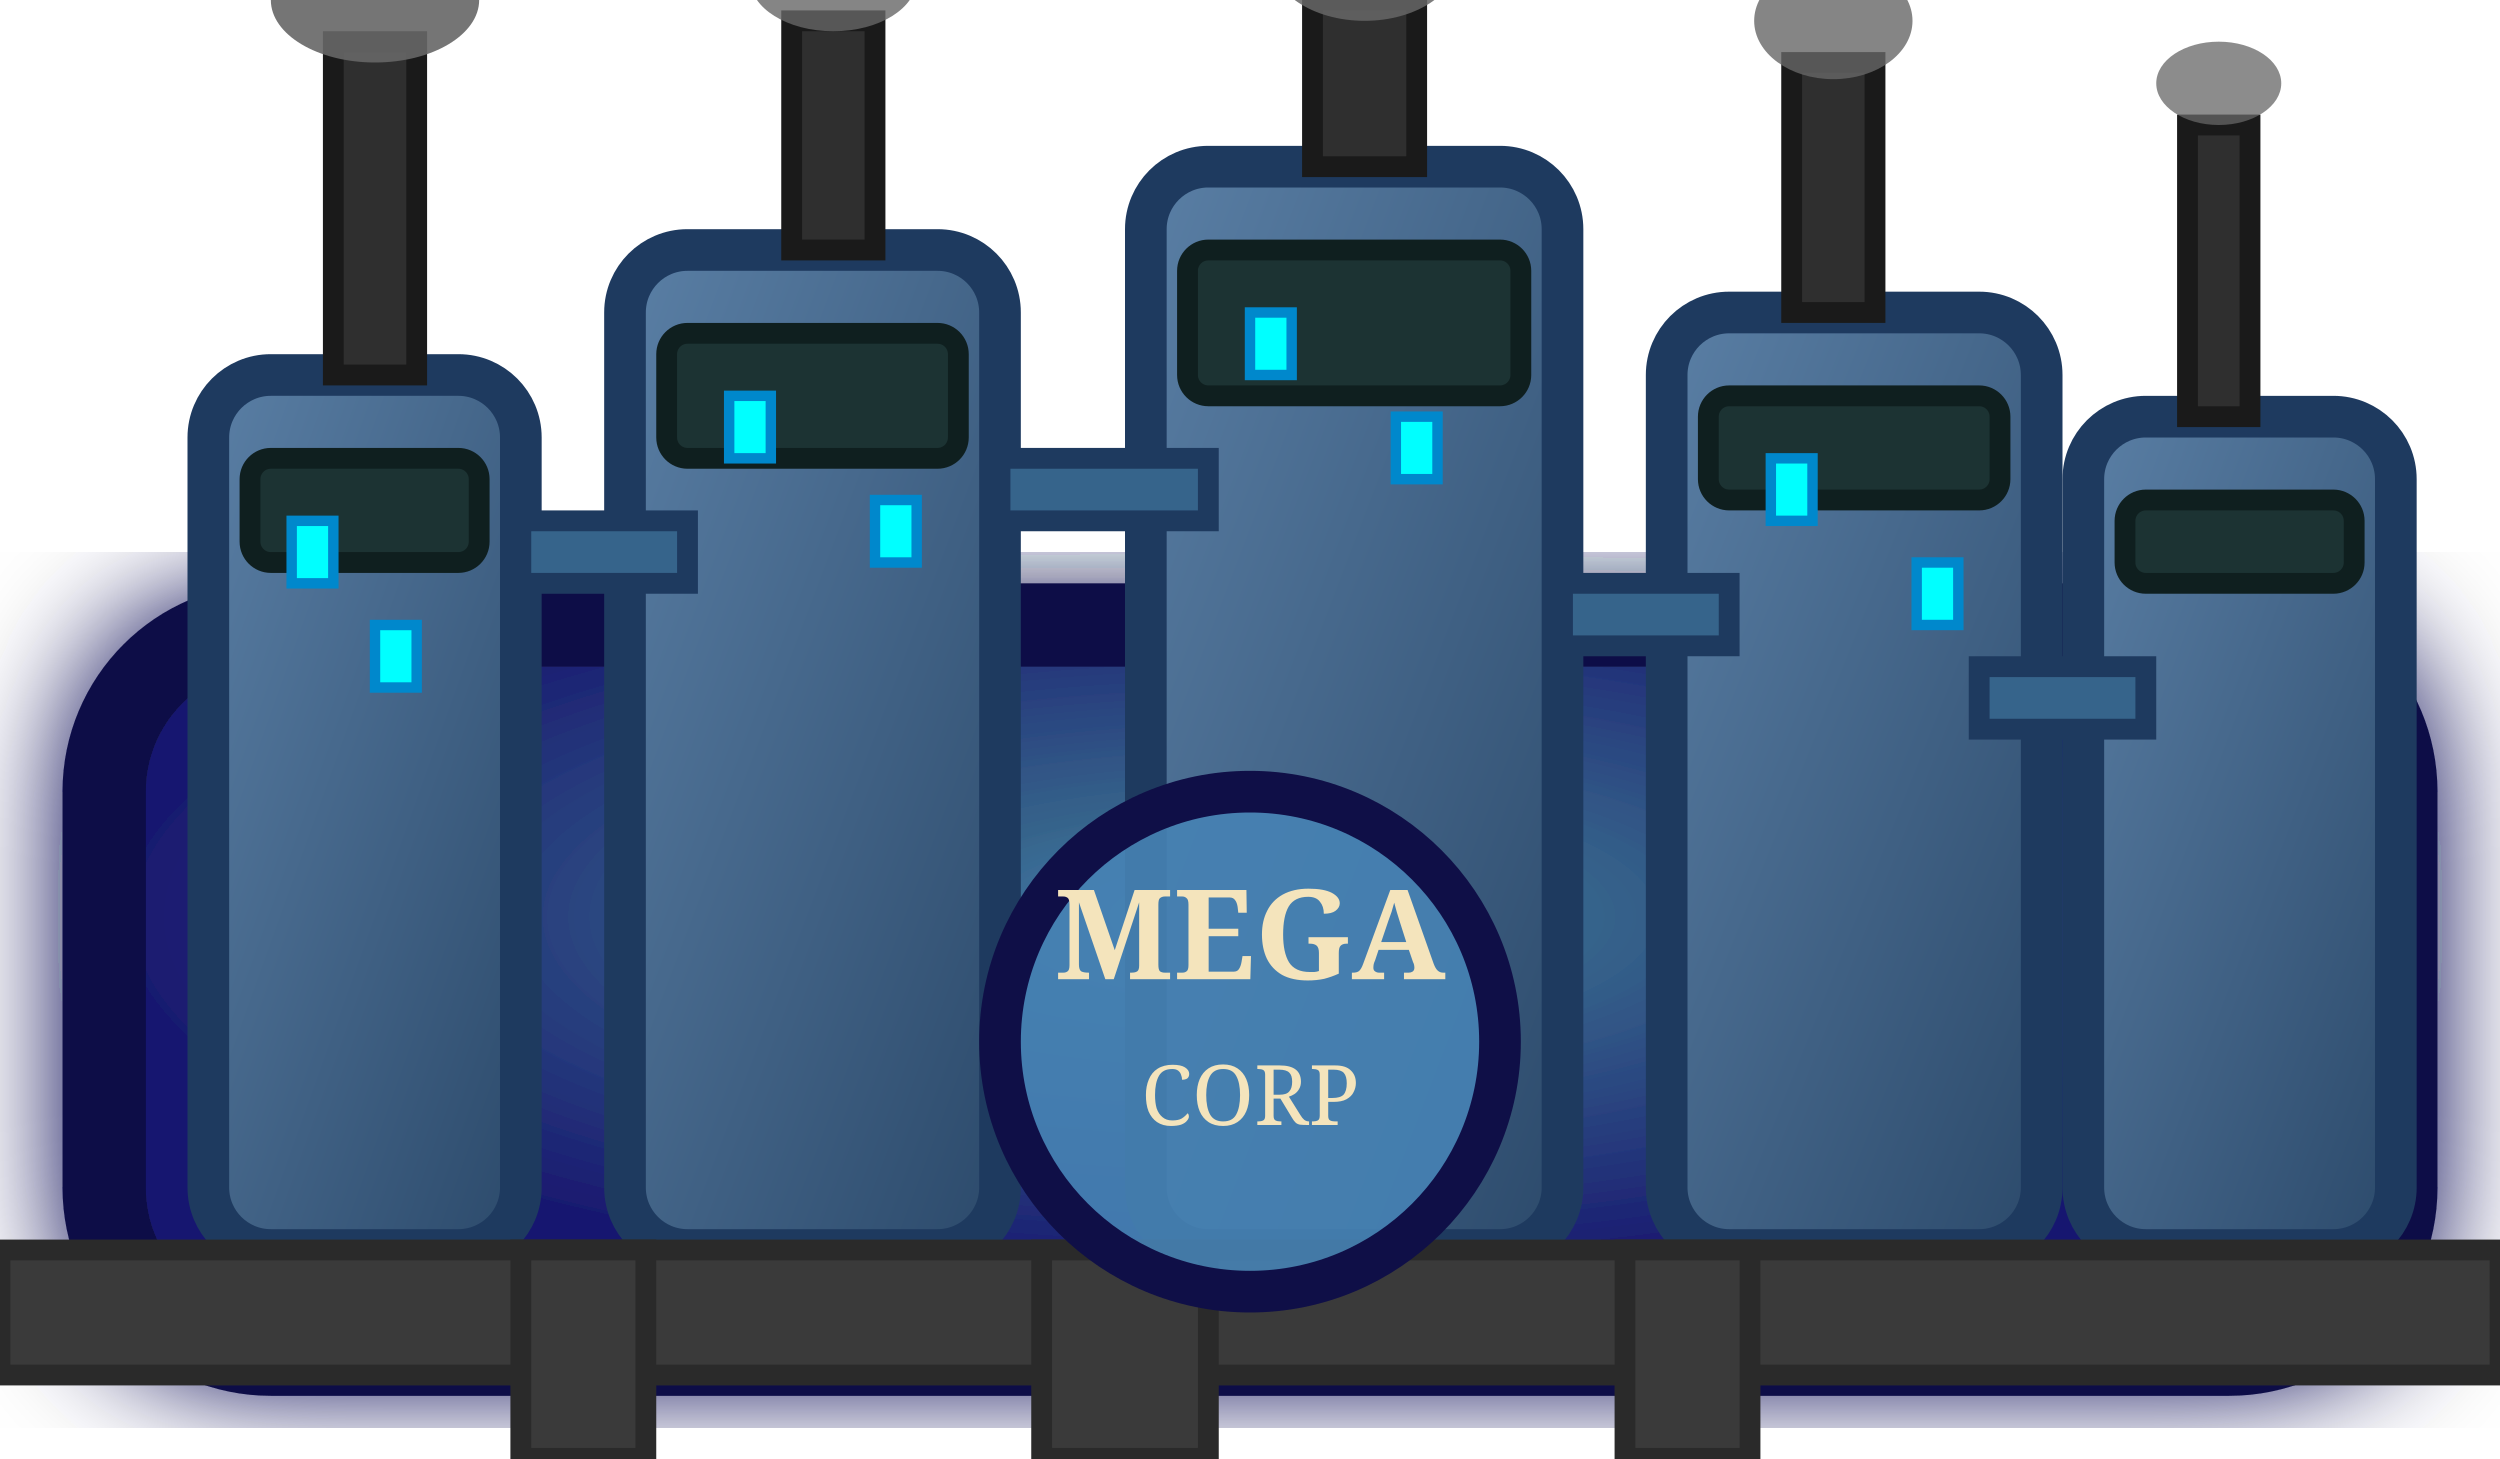
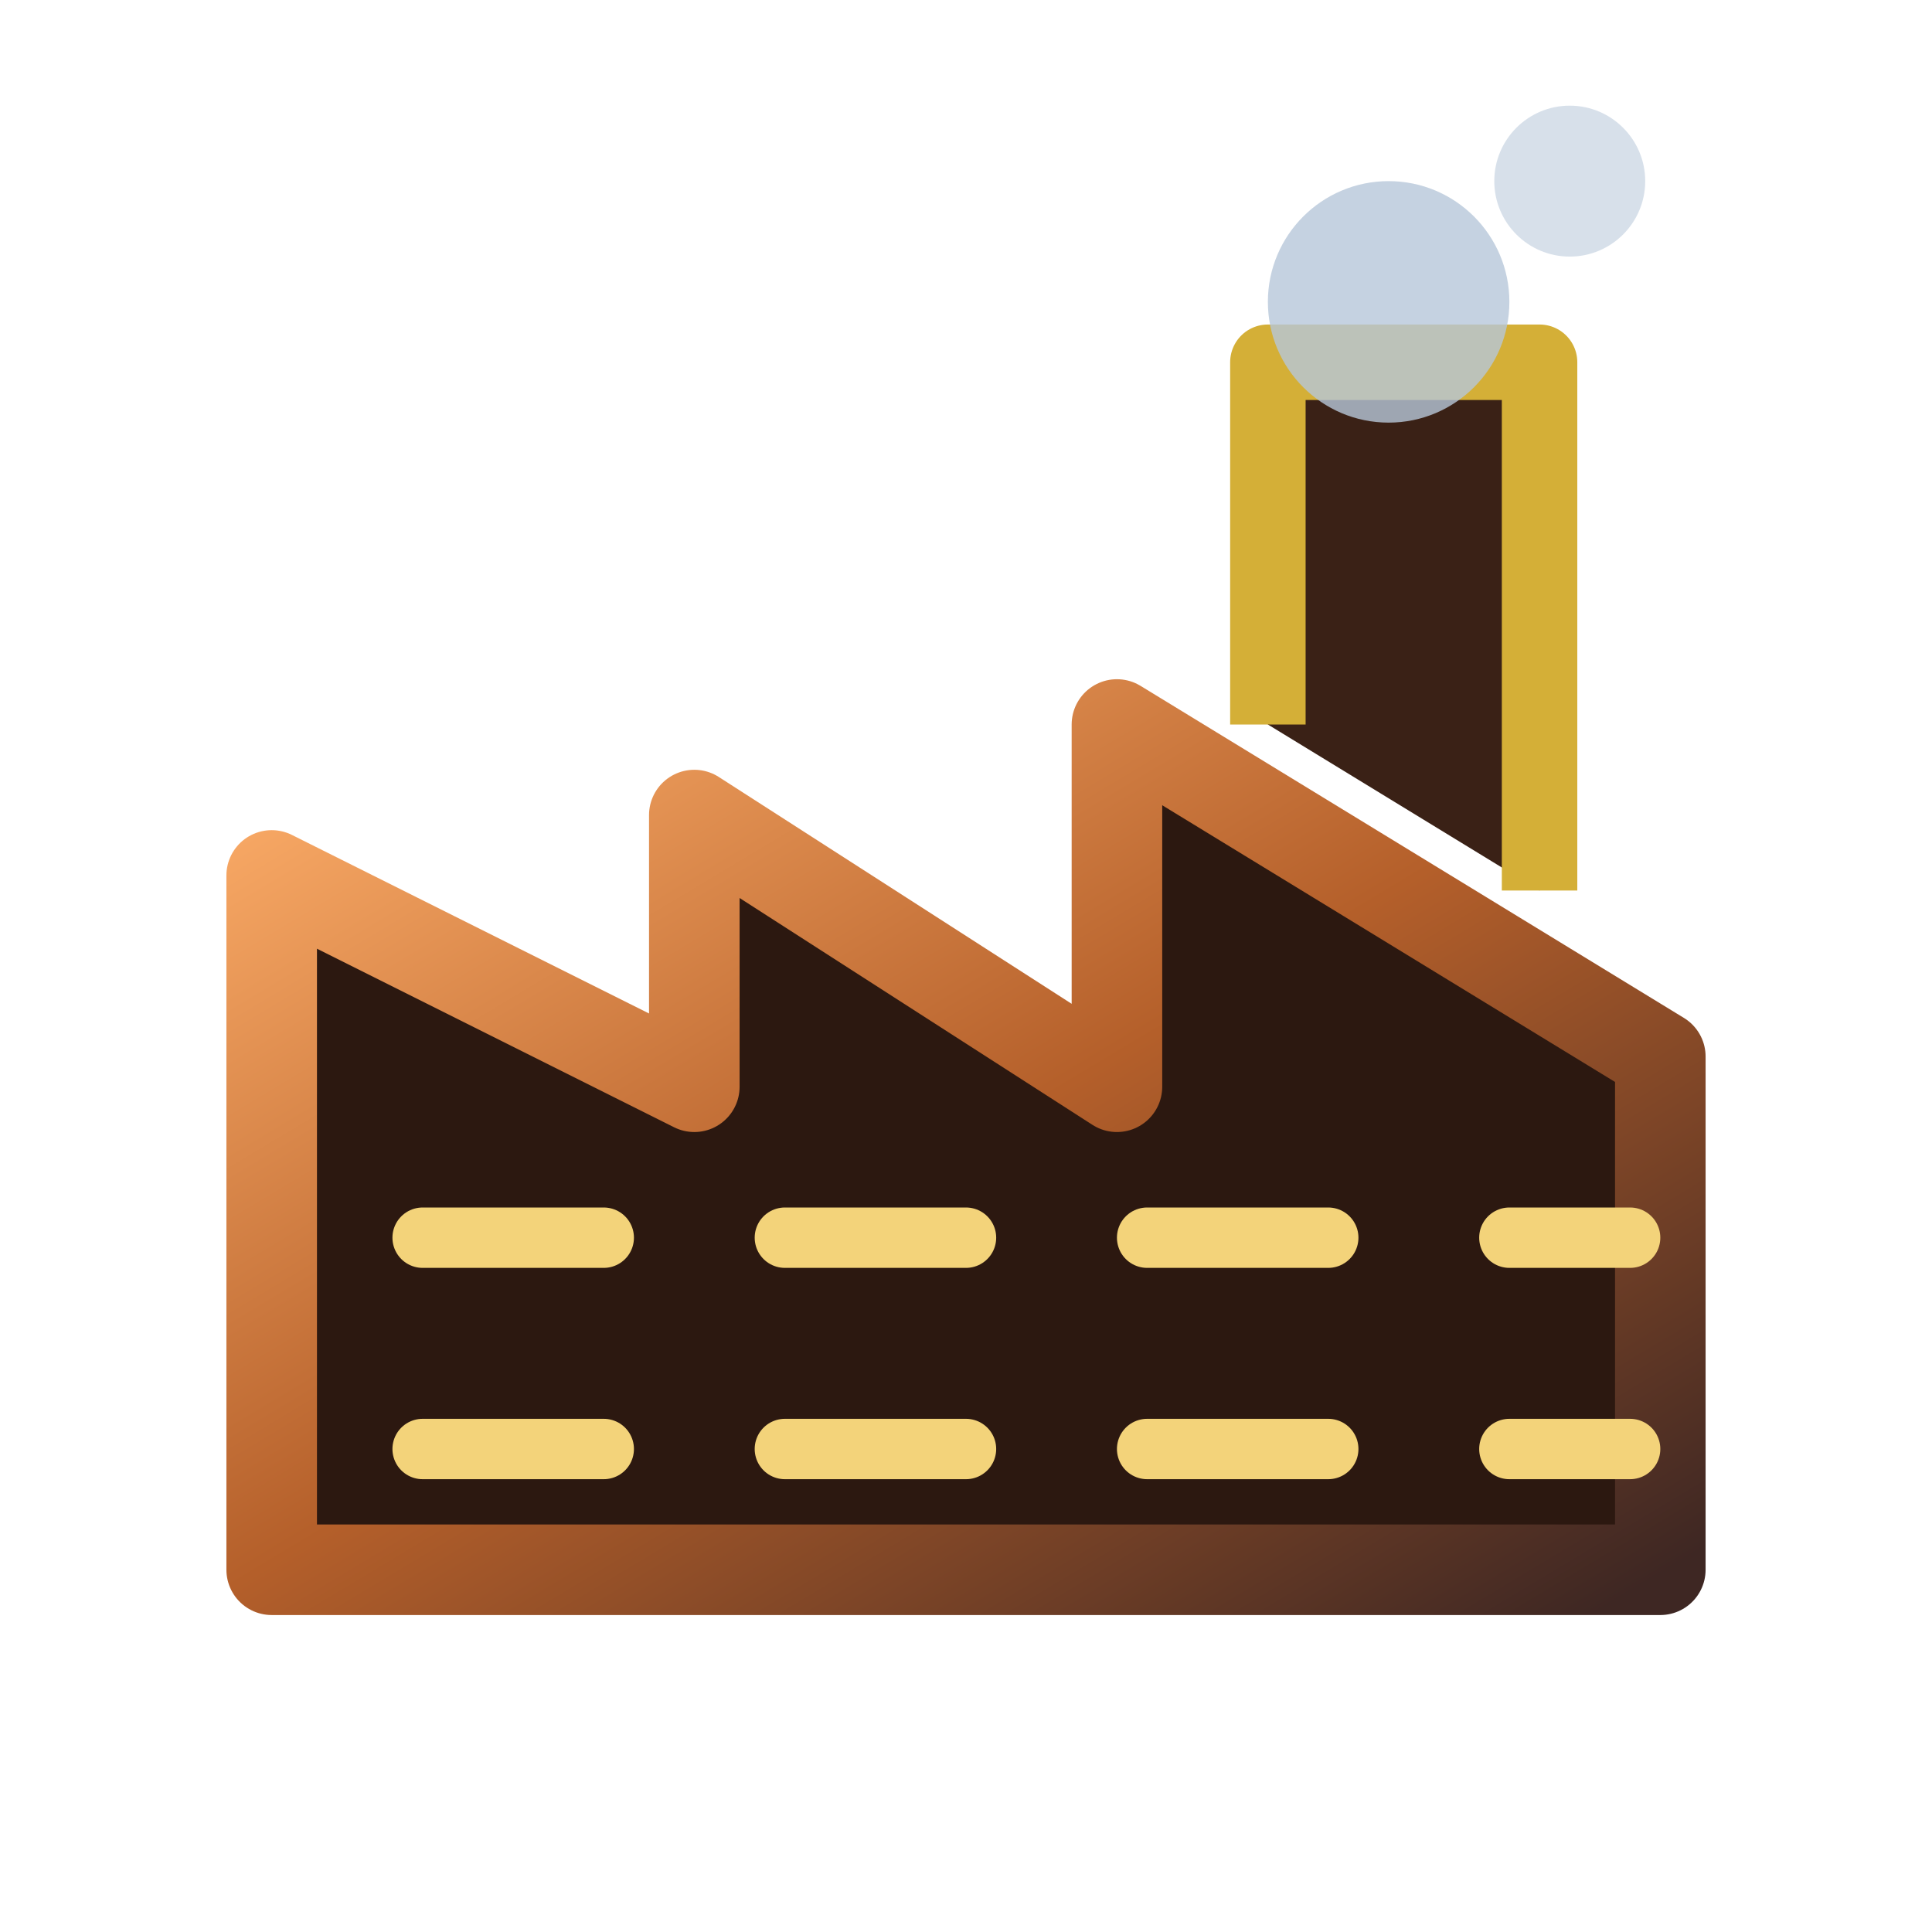
- <svg xmlns="http://www.w3.org/2000/svg" width="120" height="70" viewBox="0 0 120 70">
+ <svg xmlns="http://www.w3.org/2000/svg" viewBox="0 0 128 128">
  <defs>
-     <radialGradient id="conglomerateGrad" cx="50%" cy="40%">
-       <stop offset="0%" style="stop-color:#4682b4" />
-       <stop offset="30%" style="stop-color:#36648b" />
-       <stop offset="100%" style="stop-color:#191970" />
-     </radialGradient>
-     <linearGradient id="megaStructure" x1="0%" y1="0%" x2="100%" y2="100%">
-       <stop offset="0%" style="stop-color:#5a7fa5" />
-       <stop offset="100%" style="stop-color:#2c4a6b" />
+     <linearGradient id="copper" x1="0" y1="0" x2="1" y2="1">
+       <stop offset="0" stop-color="#ffb06b" />
+       <stop offset="0.5" stop-color="#b45f2a" />
+       <stop offset="1" stop-color="#3e2723" />
    </linearGradient>
-     <filter id="conglomerate-glow">
-       <feGaussianBlur stdDeviation="3" result="coloredBlur" />
-       <feMerge>
-         <feMergeNode in="coloredBlur" />
-         <feMergeNode in="SourceGraphic" />
-       </feMerge>
-     </filter>
  </defs>
-   <rect x="5" y="30" width="110" height="35" fill="url(#conglomerateGrad)" stroke="#0f0f47" stroke-width="4" rx="8" filter="url(#conglomerate-glow)" />
-   <rect x="10" y="18" width="15" height="42" fill="url(#megaStructure)" stroke="#1e3a5f" stroke-width="2" rx="3" />
-   <rect x="30" y="12" width="18" height="48" fill="url(#megaStructure)" stroke="#1e3a5f" stroke-width="2" rx="3" />
-   <rect x="55" y="8" width="20" height="52" fill="url(#megaStructure)" stroke="#1e3a5f" stroke-width="2" rx="3" />
-   <rect x="80" y="15" width="18" height="45" fill="url(#megaStructure)" stroke="#1e3a5f" stroke-width="2" rx="3" />
-   <rect x="100" y="20" width="15" height="40" fill="url(#megaStructure)" stroke="#1e3a5f" stroke-width="2" rx="3" />
-   <rect x="25" y="25" width="8" height="3" fill="#36648b" stroke="#1e3a5f" stroke-width="1" />
-   <rect x="48" y="22" width="10" height="3" fill="#36648b" stroke="#1e3a5f" stroke-width="1" />
-   <rect x="75" y="28" width="8" height="3" fill="#36648b" stroke="#1e3a5f" stroke-width="1" />
-   <rect x="95" y="32" width="8" height="3" fill="#36648b" stroke="#1e3a5f" stroke-width="1" />
-   <rect x="12" y="22" width="11" height="5" fill="#1c3333" stroke="#0f1f1f" stroke-width="1" rx="1" />
-   <rect x="32" y="16" width="14" height="6" fill="#1c3333" stroke="#0f1f1f" stroke-width="1" rx="1" />
-   <rect x="57" y="12" width="16" height="7" fill="#1c3333" stroke="#0f1f1f" stroke-width="1" rx="1" />
-   <rect x="82" y="19" width="14" height="5" fill="#1c3333" stroke="#0f1f1f" stroke-width="1" rx="1" />
-   <rect x="102" y="24" width="11" height="4" fill="#1c3333" stroke="#0f1f1f" stroke-width="1" rx="1" />
-   <rect x="14" y="25" width="2" height="3" fill="#00ffff" stroke="#0088cc" stroke-width="0.5">
-     <animate attributeName="opacity" values="0.8;1;0.8" dur="2s" repeatCount="indefinite" />
-   </rect>
-   <rect x="18" y="30" width="2" height="3" fill="#00ffff" stroke="#0088cc" stroke-width="0.5">
-     <animate attributeName="opacity" values="1;0.7;1" dur="2.5s" repeatCount="indefinite" />
-   </rect>
-   <rect x="35" y="19" width="2" height="3" fill="#00ffff" stroke="#0088cc" stroke-width="0.5">
-     <animate attributeName="opacity" values="0.9;1;0.9" dur="1.8s" repeatCount="indefinite" />
-   </rect>
-   <rect x="42" y="24" width="2" height="3" fill="#00ffff" stroke="#0088cc" stroke-width="0.5">
-     <animate attributeName="opacity" values="0.7;1;0.7" dur="2.2s" repeatCount="indefinite" />
-   </rect>
-   <rect x="60" y="15" width="2" height="3" fill="#00ffff" stroke="#0088cc" stroke-width="0.5">
-     <animate attributeName="opacity" values="1;0.8;1" dur="1.9s" repeatCount="indefinite" />
-   </rect>
-   <rect x="67" y="20" width="2" height="3" fill="#00ffff" stroke="#0088cc" stroke-width="0.5">
-     <animate attributeName="opacity" values="0.8;0.9;0.8" dur="2.1s" repeatCount="indefinite" />
-   </rect>
-   <rect x="85" y="22" width="2" height="3" fill="#00ffff" stroke="#0088cc" stroke-width="0.5">
-     <animate attributeName="opacity" values="0.9;1;0.9" dur="2.3s" repeatCount="indefinite" />
-   </rect>
-   <rect x="92" y="27" width="2" height="3" fill="#00ffff" stroke="#0088cc" stroke-width="0.5">
-     <animate attributeName="opacity" values="1;0.7;1" dur="1.7s" repeatCount="indefinite" />
-   </rect>
-   <rect x="16" y="2" width="4" height="16" fill="#2f2f2f" stroke="#1a1a1a" stroke-width="1" />
-   <rect x="38" y="1" width="4" height="11" fill="#2f2f2f" stroke="#1a1a1a" stroke-width="1" />
-   <rect x="63" y="0" width="5" height="8" fill="#2f2f2f" stroke="#1a1a1a" stroke-width="1" />
-   <rect x="86" y="3" width="4" height="12" fill="#2f2f2f" stroke="#1a1a1a" stroke-width="1" />
-   <rect x="105" y="6" width="3" height="14" fill="#2f2f2f" stroke="#1a1a1a" stroke-width="1" />
-   <ellipse cx="18" cy="0" rx="5" ry="3" fill="#666" opacity="0.9">
-     <animate attributeName="ry" values="3;4;3" dur="4s" repeatCount="indefinite" />
-     <animate attributeName="opacity" values="0.9;0.6;0.9" dur="4s" repeatCount="indefinite" />
-   </ellipse>
-   <ellipse cx="40" cy="-1" rx="4" ry="2.5" fill="#666" opacity="0.8">
-     <animate attributeName="ry" values="2.5;3.5;2.5" dur="3.5s" repeatCount="indefinite" />
-   </ellipse>
-   <ellipse cx="65.5" cy="-2" rx="4.5" ry="3" fill="#666" opacity="0.85">
-     <animate attributeName="ry" values="3;4;3" dur="3.8s" repeatCount="indefinite" />
-   </ellipse>
-   <ellipse cx="88" cy="1" rx="3.8" ry="2.8" fill="#666" opacity="0.8">
-     <animate attributeName="ry" values="2.8;3.8;2.8" dur="4.2s" repeatCount="indefinite" />
-   </ellipse>
-   <ellipse cx="106.5" cy="4" rx="3" ry="2" fill="#666" opacity="0.75">
-     <animate attributeName="ry" values="2;3;2" dur="3.2s" repeatCount="indefinite" />
-   </ellipse>
-   <rect x="0" y="60" width="120" height="6" fill="#3a3a3a" stroke="#2a2a2a" stroke-width="1" />
-   <rect x="25" y="60" width="6" height="10" fill="#3a3a3a" stroke="#2a2a2a" stroke-width="1" />
-   <rect x="50" y="60" width="8" height="10" fill="#3a3a3a" stroke="#2a2a2a" stroke-width="1" />
-   <rect x="78" y="60" width="6" height="10" fill="#3a3a3a" stroke="#2a2a2a" stroke-width="1" />
-   <circle cx="60" cy="50" r="12" fill="rgba(70,130,180,0.9)" stroke="#0f0f47" stroke-width="2" />
-   <text x="60" y="47" text-anchor="middle" font-size="6" fill="#f4e4bc" font-family="serif" font-weight="bold">MEGA</text>
-   <text x="60" y="54" text-anchor="middle" font-size="4" fill="#f4e4bc" font-family="serif">CORP</text>
+   <path d="M18 104V58l28 14V54l28 18V48l36 22v34z" fill="#2c1810" stroke="url(#copper)" stroke-width="6" stroke-linejoin="round" />
+   <path d="M84 48V24h18v35" fill="#3a2116" stroke="#d4af37" stroke-width="5" stroke-linejoin="round" />
+   <path d="M28 82h12M52 82h12M76 82h12M100 82h8M28 96h12M52 96h12M76 96h12M100 96h8" stroke="#f3d37a" stroke-width="4" stroke-linecap="round" />
+   <circle cx="92" cy="20" r="8" fill="#b7c7d9" opacity="0.8" />
+   <circle cx="104" cy="12" r="5" fill="#b7c7d9" opacity="0.55" />
</svg>
